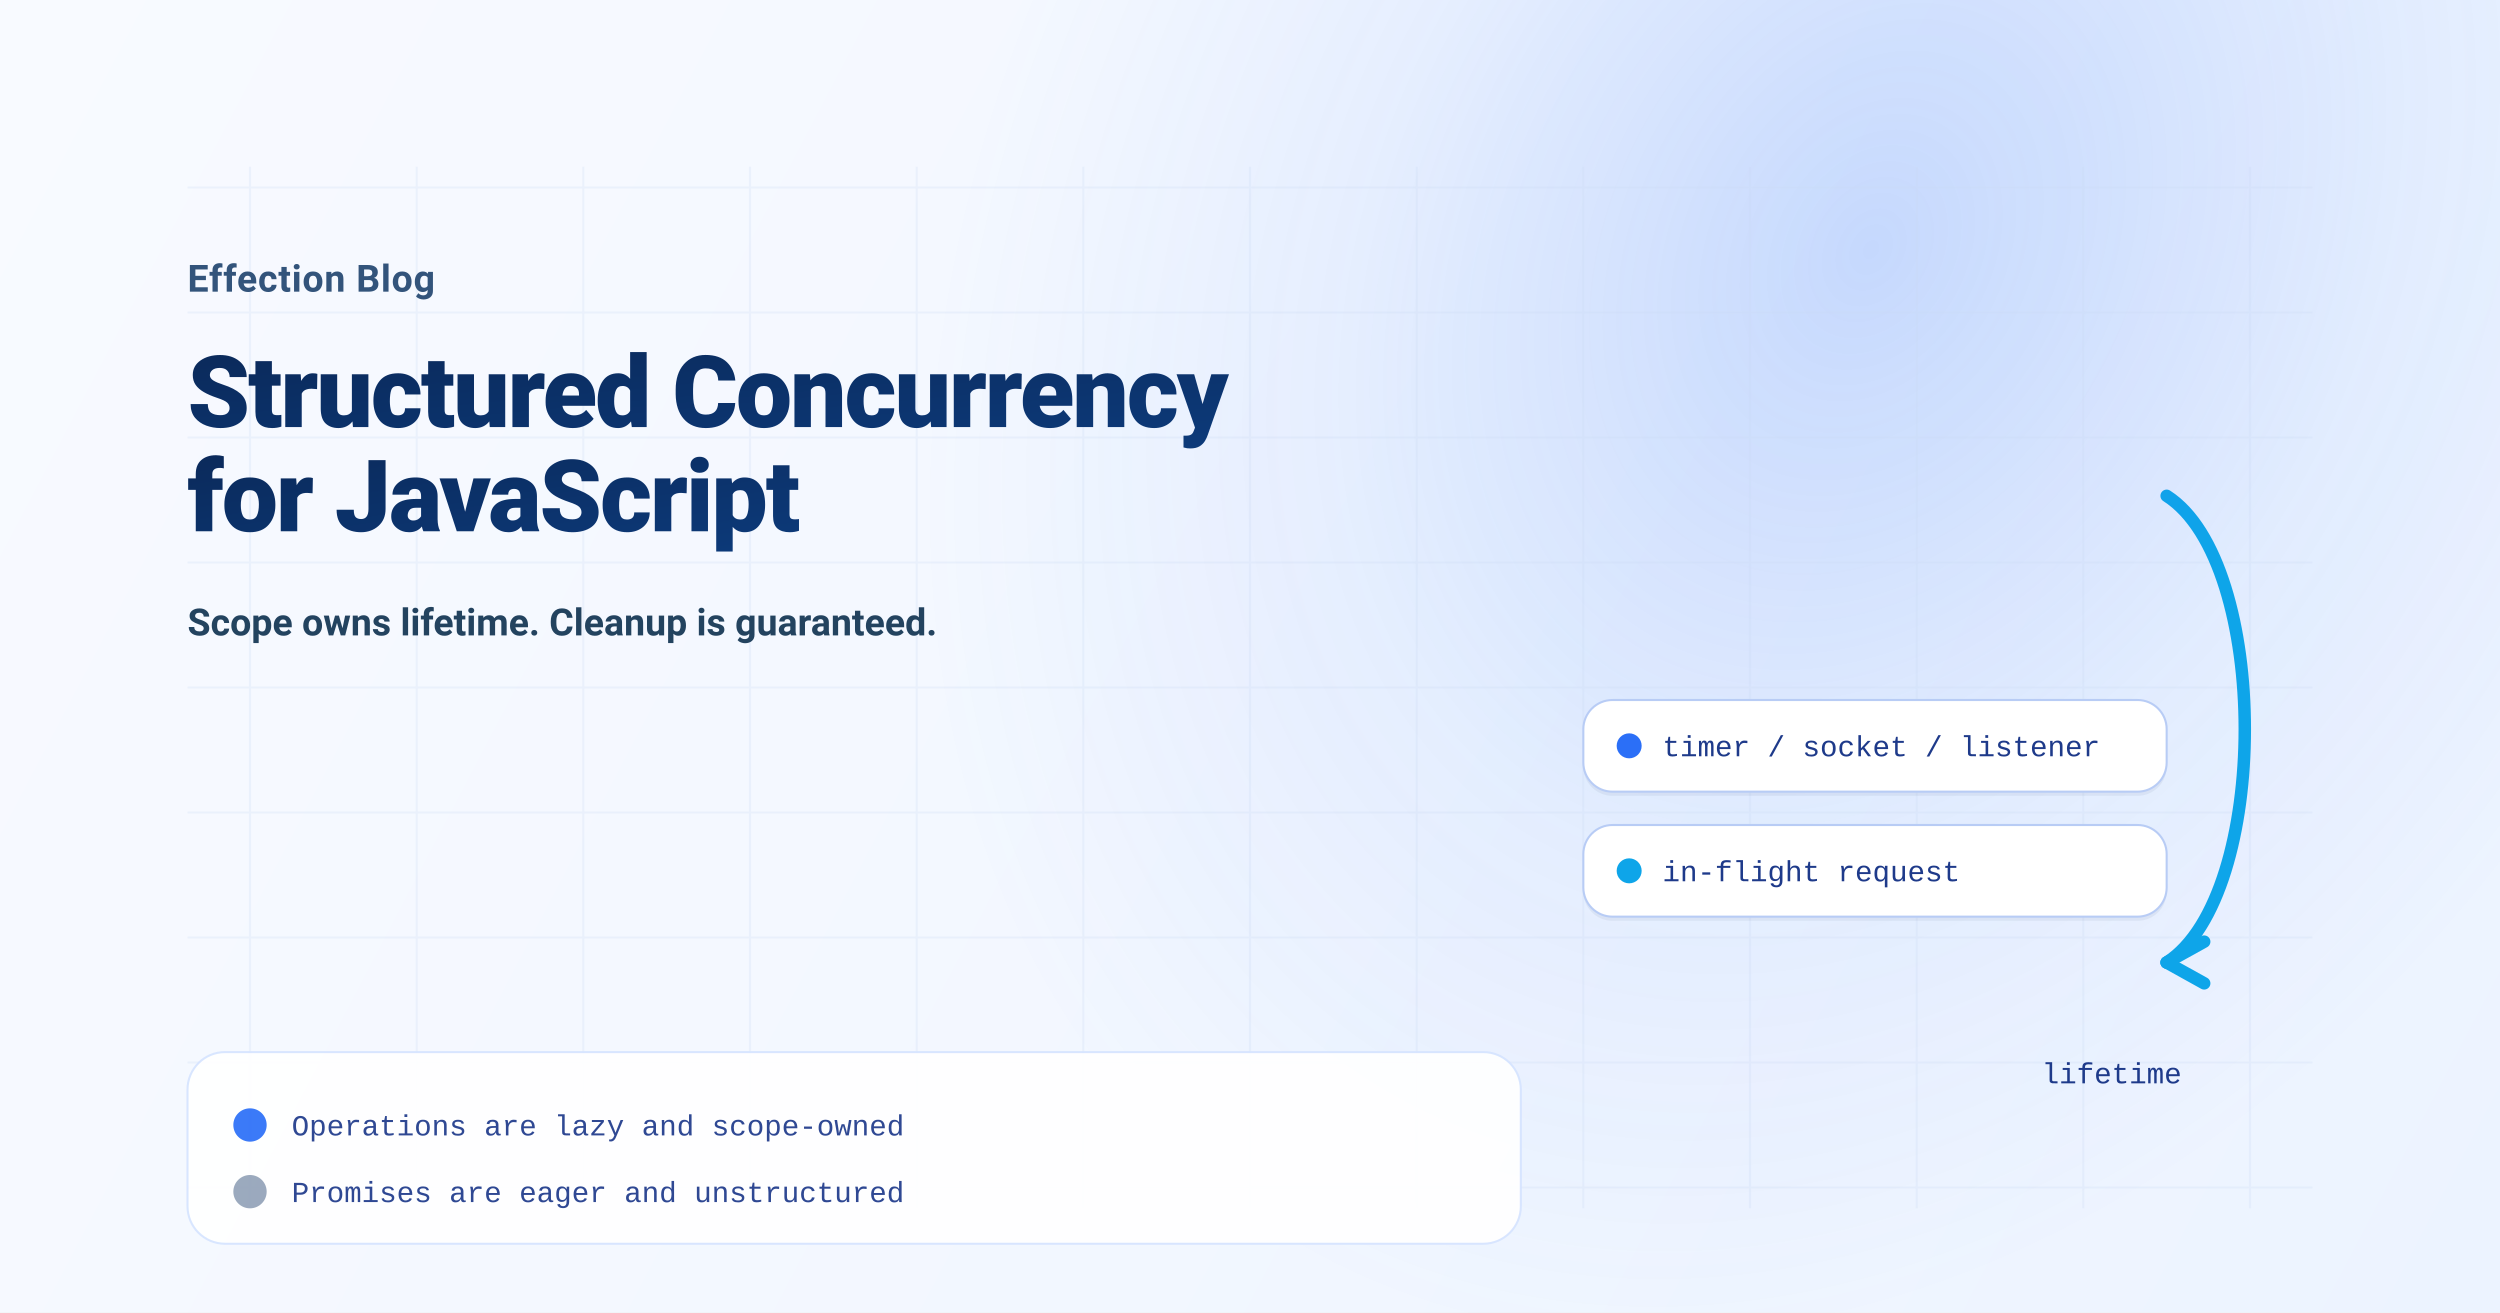
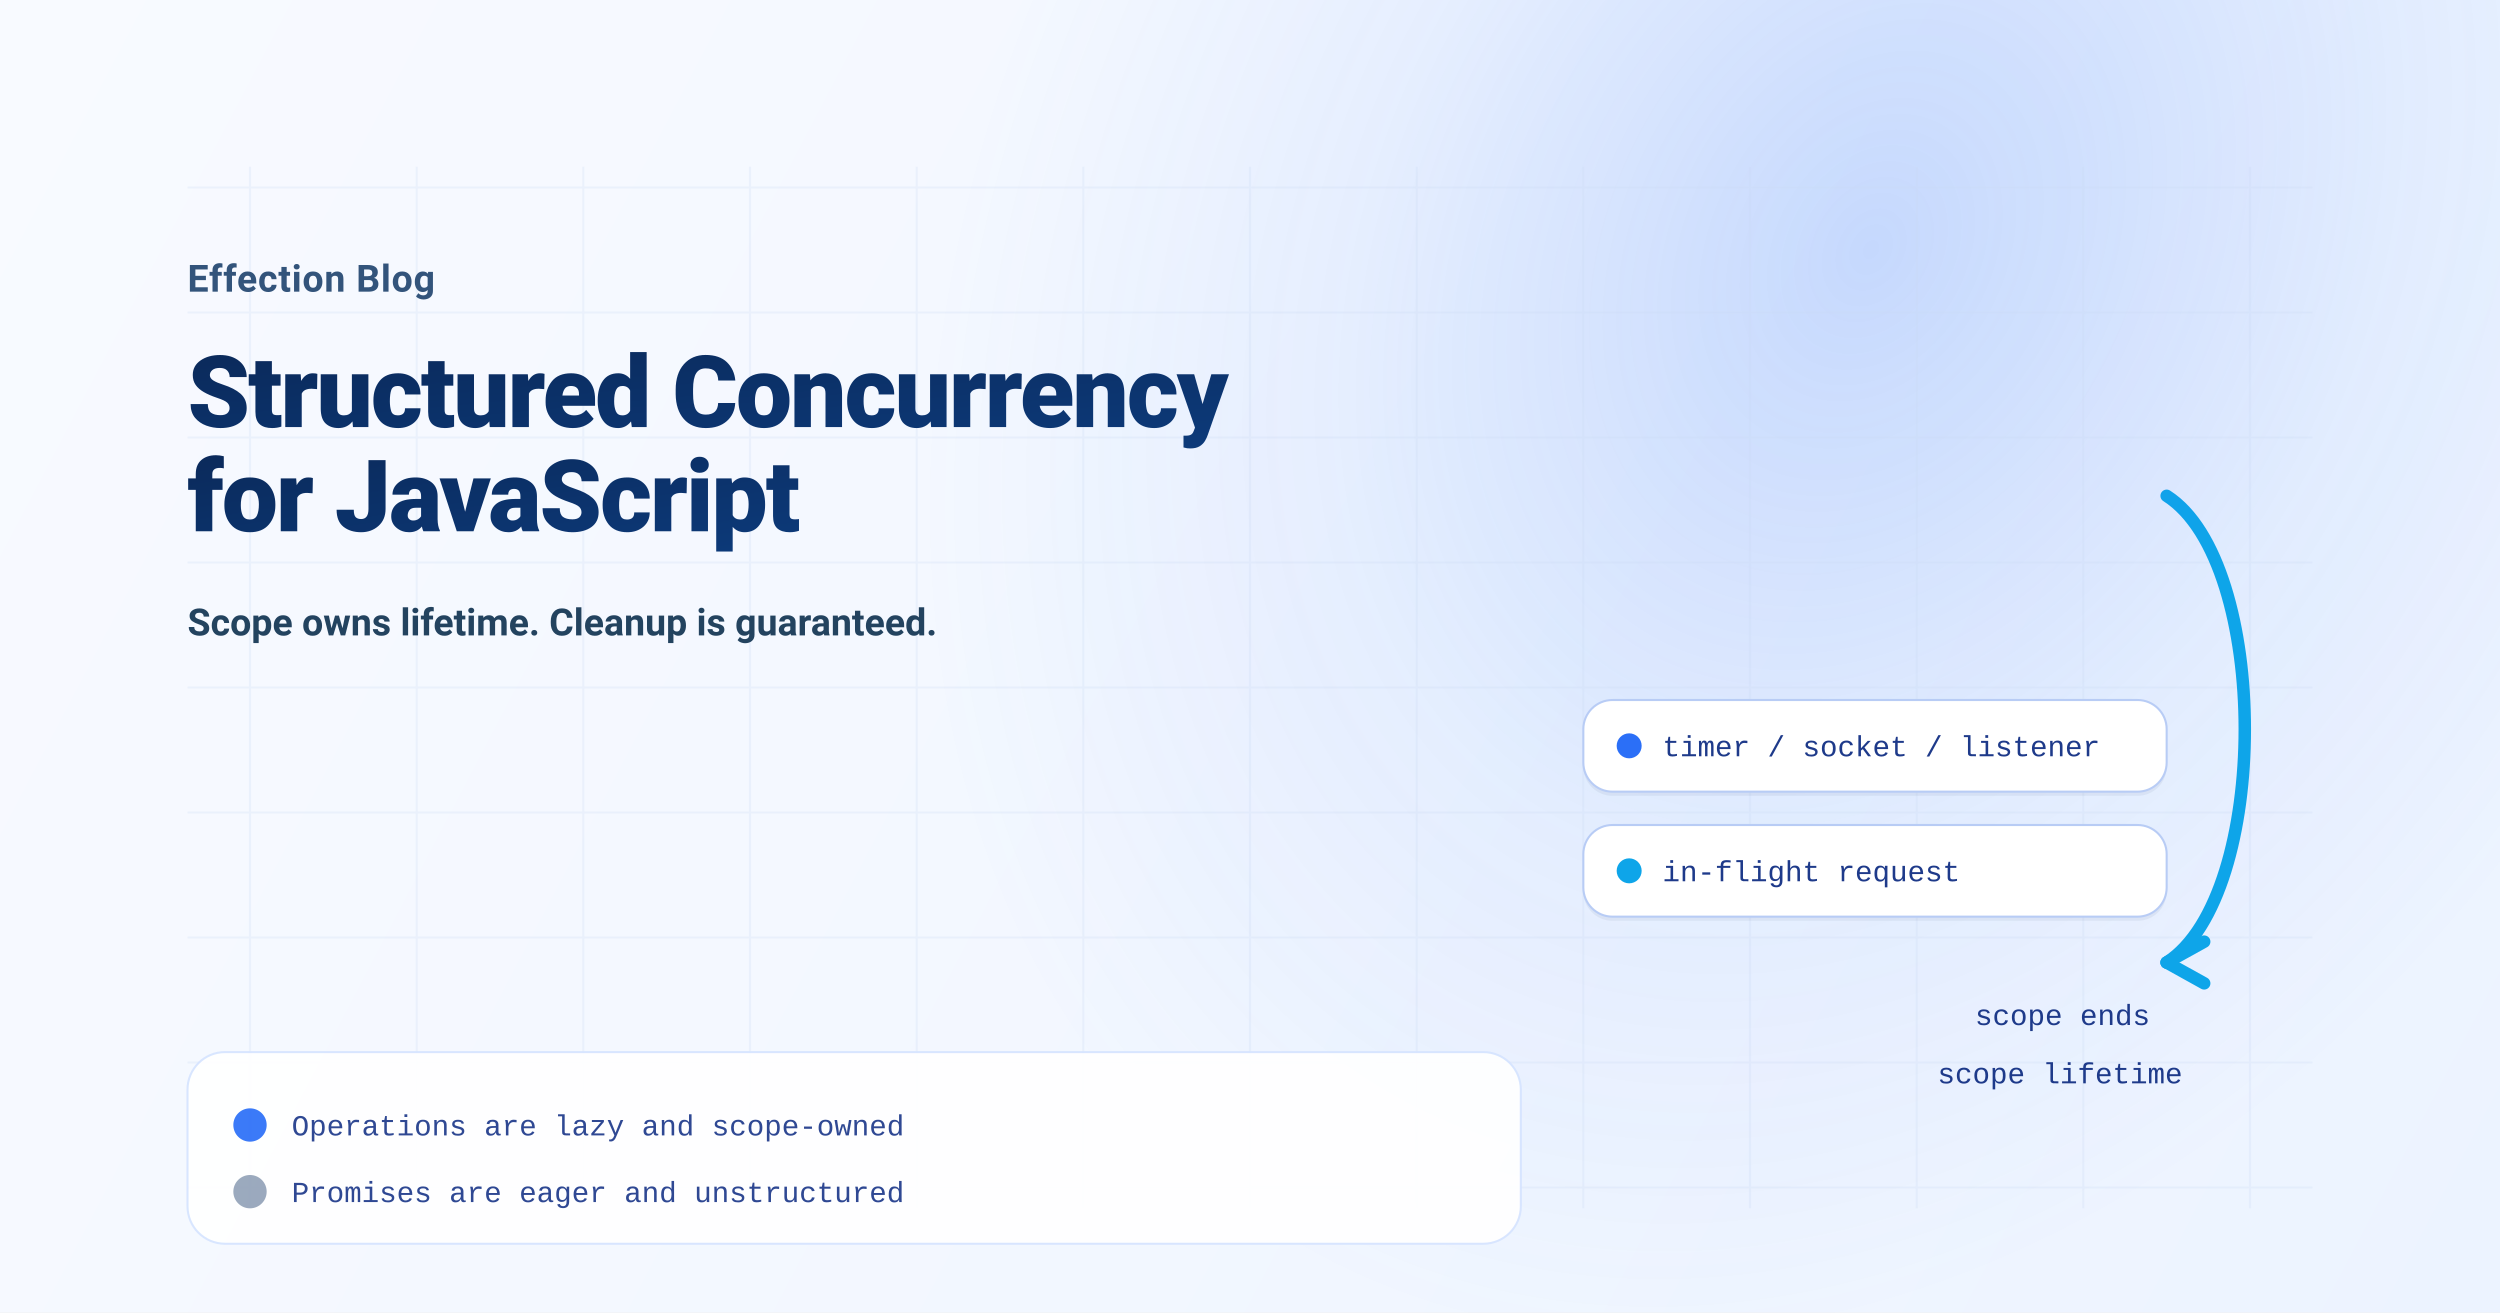
<svg xmlns="http://www.w3.org/2000/svg" fill="none" height="630" viewBox="0 0 1200 630" width="1200">
  <linearGradient id="a" gradientUnits="userSpaceOnUse" x1="0" x2="1200" y1="0" y2="630">
    <stop offset="0" stop-color="#f8faff" />
    <stop offset=".55" stop-color="#f2f7ff" />
    <stop offset="1" stop-color="#ecf3ff" />
  </linearGradient>
  <radialGradient id="b" cx="0" cy="0" gradientTransform="matrix(-280 484.9742 -363.7307 -210 900 120)" gradientUnits="userSpaceOnUse" r="1">
    <stop offset="0" stop-color="#2b6ff7" stop-opacity=".22" />
    <stop offset=".55" stop-color="#2b6ff7" stop-opacity=".07" />
    <stop offset="1" stop-color="#2b6ff7" stop-opacity="0" />
  </radialGradient>
  <linearGradient id="c" x1="0" x2="1" y1="0" y2="1">
    <stop offset="0" stop-color="#0b2a5b" />
    <stop offset="1" stop-color="#0c3a7a" />
  </linearGradient>
  <linearGradient id="d" gradientUnits="userSpaceOnUse" x1="340" x2="930" y1="190" y2="520">
    <stop offset="0" stop-color="#2b6ff7" />
    <stop offset="1" stop-color="#0ea5e9" />
  </linearGradient>
  <path d="m0 0h1200v630h-1200z" fill="url(#a)" />
  <path d="m0 0h1200v630h-1200z" fill="url(#b)" />
  <g opacity=".25" stroke="#c9d9f2">
    <path d="m90 90h1020" />
    <path d="m90 150h1020" />
    <path d="m90 210h1020" />
    <path d="m90 270h1020" />
    <path d="m90 330h1020" />
    <path d="m90 390h1020" />
    <path d="m90 450h1020" />
    <path d="m90 510h1020" />
    <path d="m90 570h1020" />
    <path d="m120 80v500" />
    <path d="m200 80v500" />
    <path d="m280 80v500" />
    <path d="m360 80v500" />
    <path d="m440 80v500" />
    <path d="m520 80v500" />
    <path d="m600 80v500" />
    <path d="m680 80v500" />
    <path d="m760 80v500" />
    <path d="m840 80v500" />
    <path d="m920 80v500" />
    <path d="m1000 80v500" />
    <path d="m1080 80v500" />
  </g>
  <g font-family="ui-sans-serif, system-ui, -apple-system, Segoe UI, Roboto, Helvetica,         Arial, &quot;Apple Color Emoji&quot;, &quot;Segoe UI Emoji&quot;">
    <text fill="#33547b" font-size="18" font-weight="600" letter-spacing=".02em" x="90" y="140">Effection Blog</text>
    <text fill="url(#c)" font-size="48" font-weight="800" letter-spacing="-.02em" x="90" y="205">Structured Concurrency</text>
    <text fill="url(#c)" font-size="48" font-weight="800" letter-spacing="-.02em" x="90" y="255">for JavaScript</text>
    <text fill="#23435f" font-size="18" font-weight="600" x="90" y="305">Scope owns lifetime. Cleanup is guaranteed.</text>
  </g>
  <rect fill="#0b2a5b" height="44" opacity=".06" rx="14" width="280" x="760" y="338" />
  <rect fill="#fff" height="44" rx="14" stroke="#b8ccf5" width="280" x="760" y="336" />
  <circle cx="782" cy="358" fill="#2b6ff7" r="6" />
  <text fill="#1e3a8a" font-family="ui-monospace, SFMono-Regular, Menlo, Monaco, Consolas,         &quot;Liberation Mono&quot;, &quot;Courier New&quot;, monospace" font-size="14" x="798" y="363">timer / socket / listener</text>
  <rect fill="#0b2a5b" height="44" opacity=".06" rx="14" width="280" x="760" y="398" />
  <rect fill="#fff" height="44" rx="14" stroke="#b8ccf5" width="280" x="760" y="396" />
  <circle cx="782" cy="418" fill="#0ea5e9" r="6" />
  <text fill="#1e3a8a" font-family="ui-monospace, SFMono-Regular, Menlo, Monaco, Consolas,         &quot;Liberation Mono&quot;, &quot;Courier New&quot;, monospace" font-size="14" x="798" y="423">in-flight request</text>
  <path d="m1040 238c50 32 50 192 0 224" stroke="url(#d)" stroke-linecap="round" stroke-width="6" />
  <path d="m1040 462 18-10" stroke="url(#d)" stroke-linecap="round" stroke-width="6" />
  <path d="m1040 462 18 10" stroke="url(#d)" stroke-linecap="round" stroke-width="6" />
-   <text fill="#1e3a8a" font-family="ui-monospace, SFMono-Regular, Menlo, Monaco, Consolas,         &quot;Liberation Mono&quot;, &quot;Courier New&quot;, monospace" font-size="14" x="980" y="520">lifetime</text>
+   <text fill="#1e3a8a" font-family="ui-monospace, SFMono-Regular, Menlo, Monaco, Consolas,         &quot;Liberation Mono&quot;, &quot;Courier New&quot;, monospace" font-size="14" x="948" y="492">scope ends</text>
+   <text fill="#1e3a8a" font-family="ui-monospace, SFMono-Regular, Menlo, Monaco, Consolas,         &quot;Liberation Mono&quot;, &quot;Courier New&quot;, monospace" font-size="14" x="930" y="520">scope lifetime</text>
  <g opacity=".92">
    <rect fill="#fff" height="92" rx="18" stroke="#d6e4ff" width="640" x="90" y="505" />
    <circle cx="120" cy="540" fill="#2b6ff7" r="8" />
    <text fill="#1e3a8a" font-family="ui-monospace, SFMono-Regular, Menlo, Monaco, Consolas,         &quot;Liberation Mono&quot;, &quot;Courier New&quot;, monospace" font-size="14" x="140" y="545">Operations are lazy and scope-owned</text>
    <circle cx="120" cy="572" fill="#94a3b8" r="8" />
    <text fill="#1e3a8a" font-family="ui-monospace, SFMono-Regular, Menlo, Monaco, Consolas,         &quot;Liberation Mono&quot;, &quot;Courier New&quot;, monospace" font-size="14" x="140" y="577">Promises are eager and unstructured</text>
  </g>
</svg>
